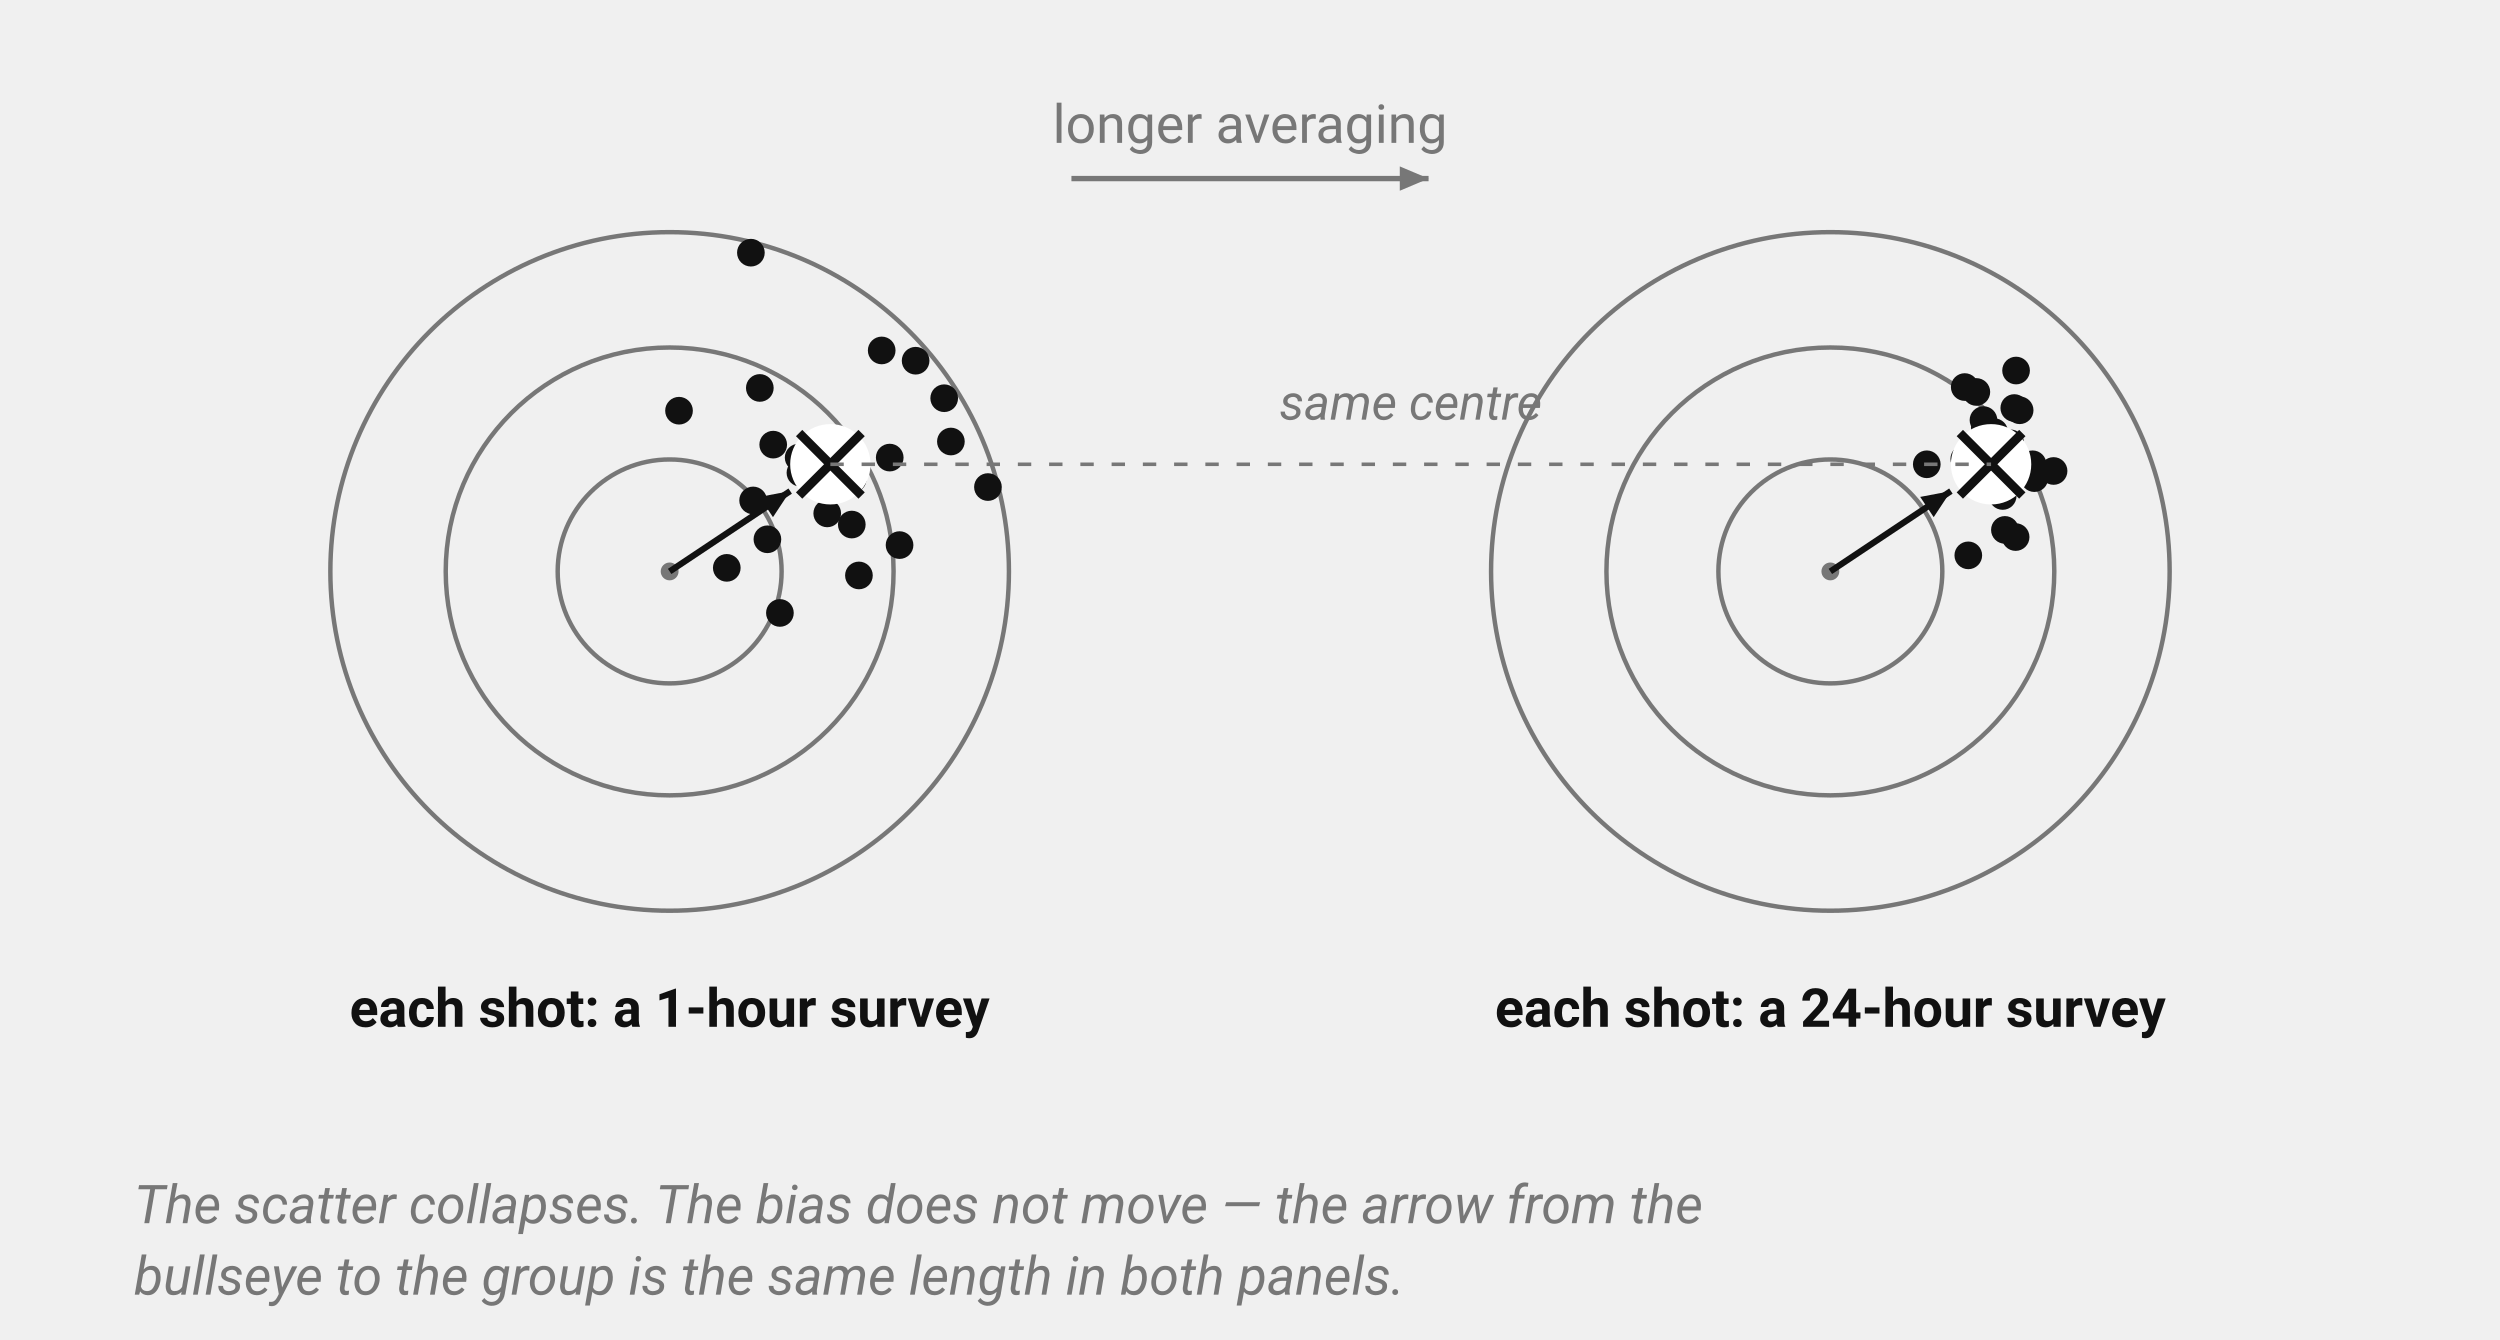
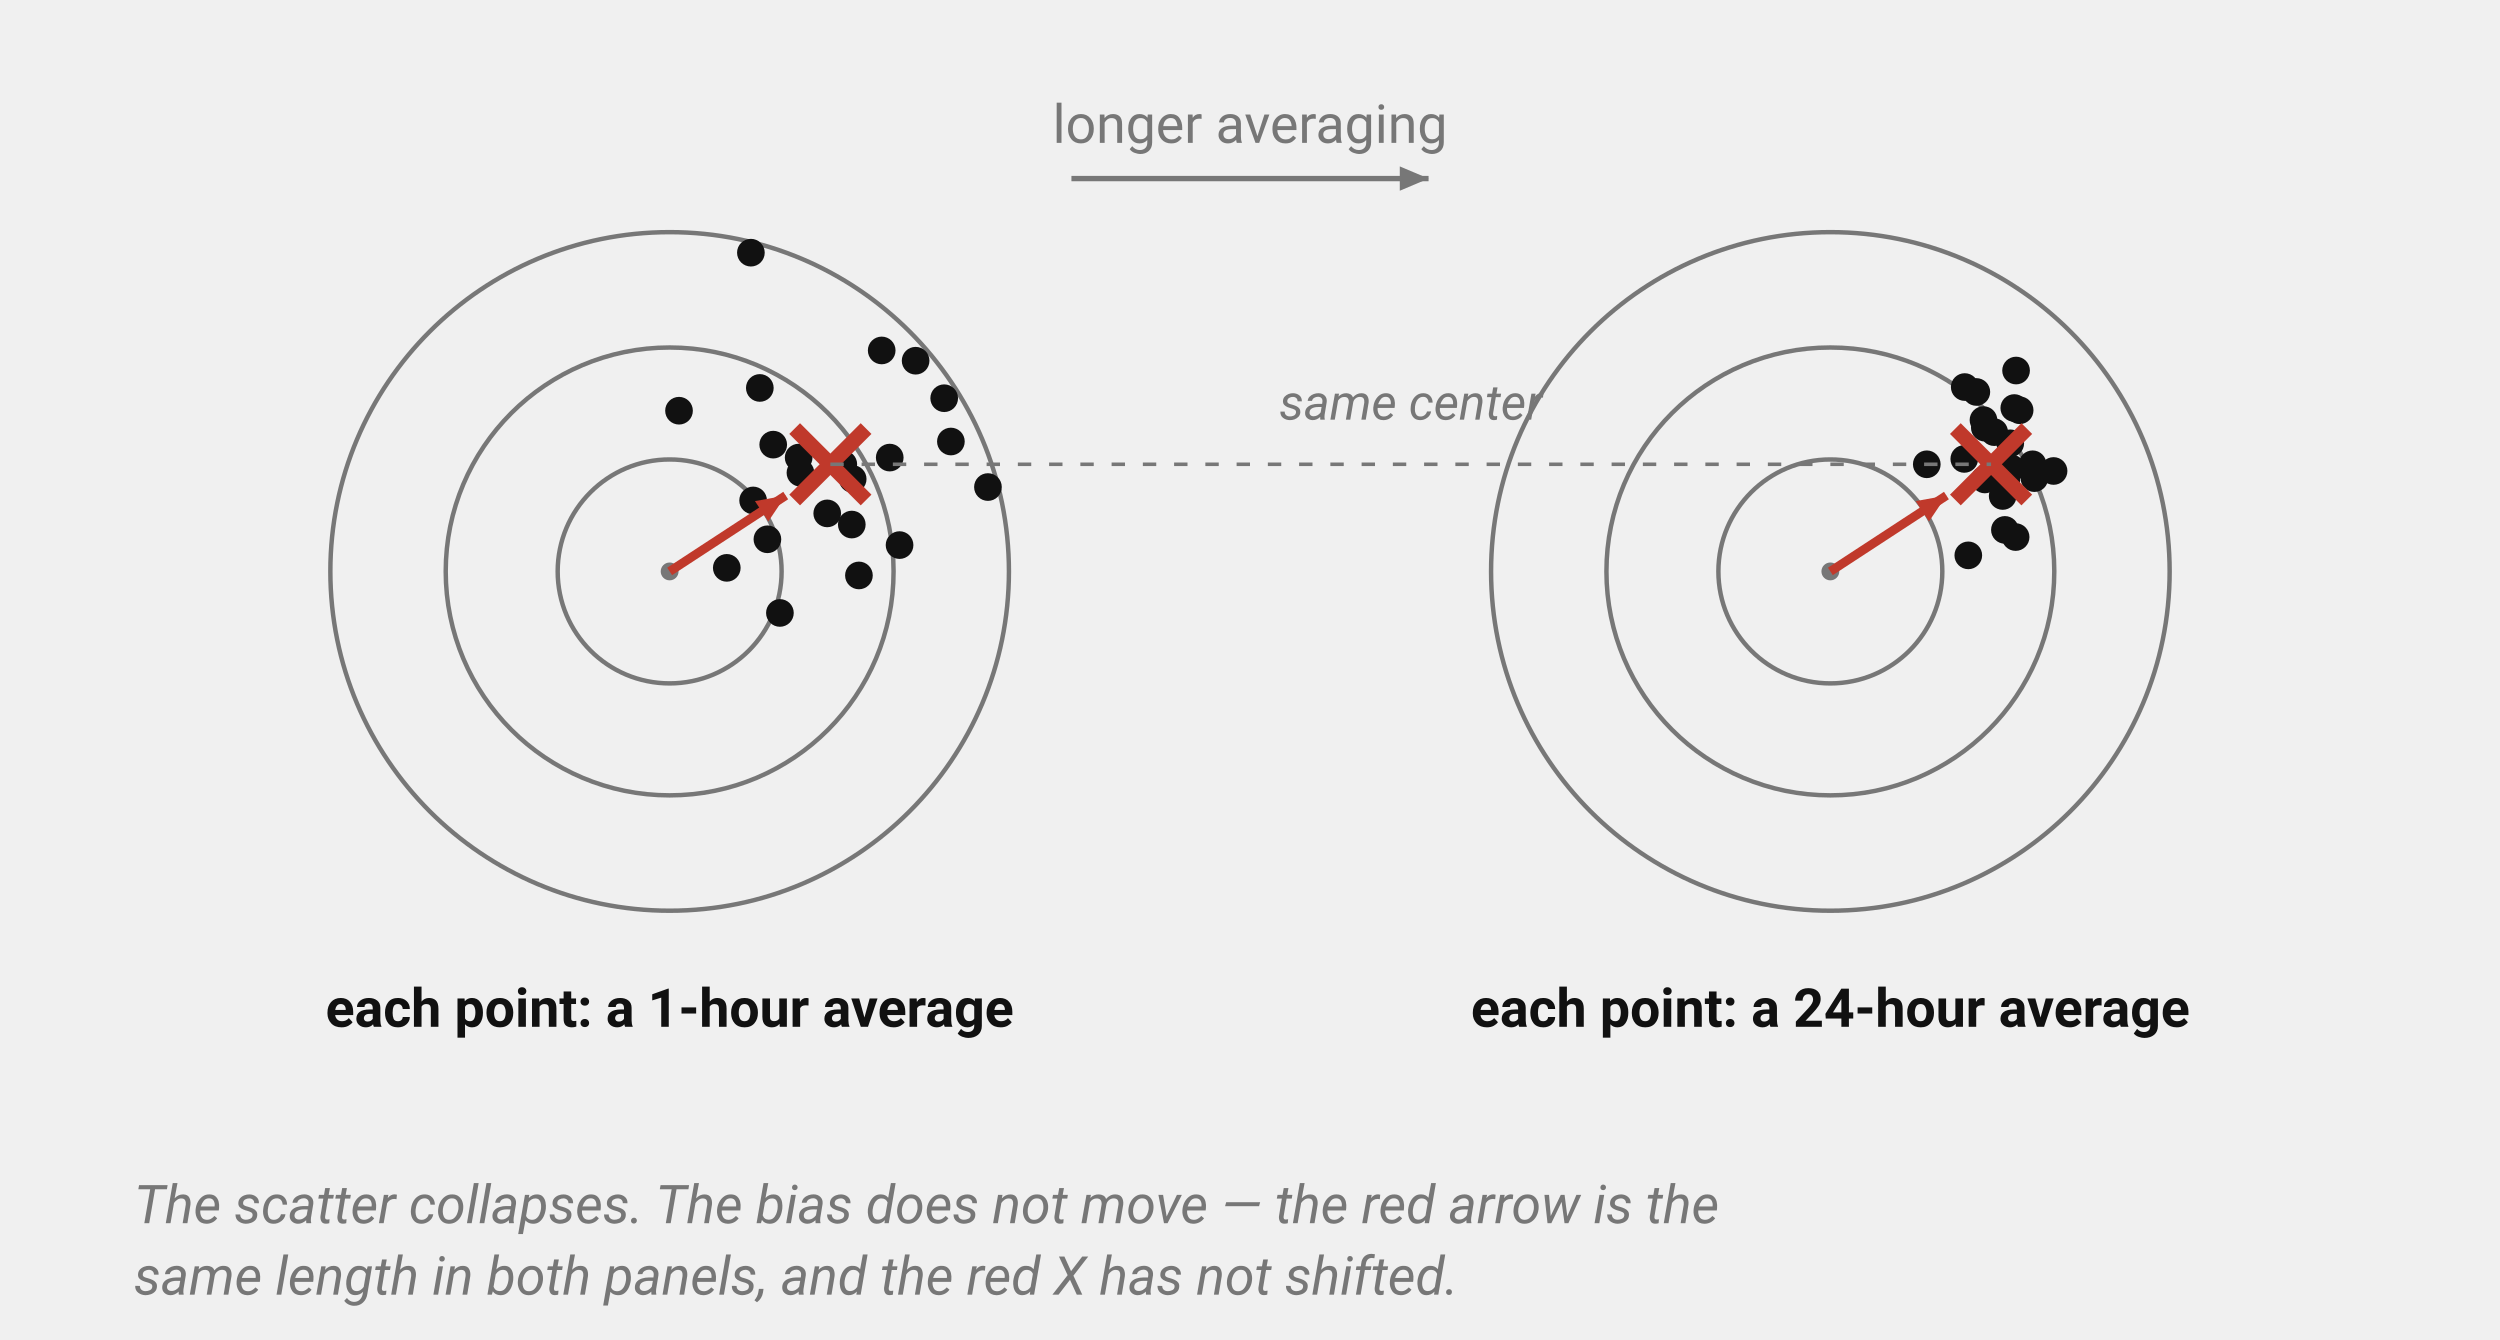
<svg xmlns="http://www.w3.org/2000/svg" width="560" height="300" viewBox="0 0 560 300" role="img">
  <circle cx="150" cy="128" r="76" fill="none" stroke="#777" stroke-width="1" />
  <circle cx="150" cy="128" r="50.16" fill="none" stroke="#777" stroke-width="1" />
  <circle cx="150" cy="128" r="25.08" fill="none" stroke="#777" stroke-width="1" />
  <circle cx="150" cy="128" r="2" fill="#777" />
  <circle cx="178.9" cy="102.5" r="3.1" fill="#111" />
  <circle cx="205.1" cy="80.8" r="3.1" fill="#111" />
  <circle cx="152.1" cy="92.0" r="3.1" fill="#111" />
  <circle cx="170.2" cy="86.9" r="3.1" fill="#111" />
  <circle cx="171.9" cy="120.8" r="3.1" fill="#111" />
  <circle cx="179.3" cy="105.9" r="3.1" fill="#111" />
  <circle cx="221.3" cy="109.1" r="3.1" fill="#111" />
  <circle cx="190.8" cy="117.5" r="3.1" fill="#111" />
  <circle cx="211.5" cy="89.2" r="3.1" fill="#111" />
  <circle cx="162.8" cy="127.2" r="3.1" fill="#111" />
  <circle cx="192.4" cy="128.9" r="3.1" fill="#111" />
  <circle cx="185.3" cy="115.0" r="3.1" fill="#111" />
  <circle cx="174.7" cy="137.3" r="3.1" fill="#111" />
  <circle cx="199.3" cy="102.5" r="3.1" fill="#111" />
  <circle cx="201.5" cy="122.1" r="3.1" fill="#111" />
  <circle cx="173.2" cy="99.6" r="3.1" fill="#111" />
  <circle cx="168.2" cy="56.6" r="3.1" fill="#111" />
  <circle cx="191.0" cy="107.3" r="3.1" fill="#111" />
  <circle cx="168.7" cy="112.1" r="3.1" fill="#111" />
  <circle cx="188.9" cy="104.0" r="3.1" fill="#111" />
  <circle cx="197.5" cy="78.5" r="3.1" fill="#111" />
  <circle cx="213.0" cy="98.9" r="3.1" fill="#111" />
-   <circle cx="186" cy="104" r="9" fill="#fff" />
-   <line x1="179" y1="97" x2="193" y2="111" stroke="#111" stroke-width="2" />
-   <line x1="179" y1="111" x2="193" y2="97" stroke="#111" stroke-width="2" />
-   <line x1="150" y1="128" x2="177" y2="110" stroke="#111" stroke-width="1.4" />
-   <polygon points="177,110 173.147,115.844 170.123,111.308" fill="#111" />
-   <text x="150" y="230" text-anchor="middle" font-family="system-ui, -apple-system, Segoe UI, Roboto, sans-serif" font-size="12" font-weight="600" fill="#111">each shot: a 1-hour survey</text>
+   <line x1="178" y1="96" x2="194" y2="112" stroke="#c0392b" stroke-width="3.4" />
+   <line x1="178" y1="112" x2="194" y2="96" stroke="#c0392b" stroke-width="3.4" />
+   <line x1="150" y1="128" x2="176" y2="111" stroke="#c0392b" stroke-width="2" />
+   <polygon points="176,111 172.095,116.81 169.112,112.247" fill="#c0392b" />
+   <text x="150" y="230" text-anchor="middle" font-family="system-ui, -apple-system, Segoe UI, Roboto, sans-serif" font-size="12" font-weight="600" fill="#111">each point: a 1-hour average</text>
  <circle cx="410" cy="128" r="76" fill="none" stroke="#777" stroke-width="1" />
  <circle cx="410" cy="128" r="50.16" fill="none" stroke="#777" stroke-width="1" />
  <circle cx="410" cy="128" r="25.08" fill="none" stroke="#777" stroke-width="1" />
  <circle cx="410" cy="128" r="2" fill="#777" />
  <circle cx="444.6" cy="95.8" r="3.1" fill="#111" />
  <circle cx="446.7" cy="96.8" r="3.1" fill="#111" />
  <circle cx="450.3" cy="99.3" r="3.1" fill="#111" />
  <circle cx="444.3" cy="94.1" r="3.1" fill="#111" />
  <circle cx="452.4" cy="91.9" r="3.1" fill="#111" />
  <circle cx="440.1" cy="86.7" r="3.1" fill="#111" />
  <circle cx="455.7" cy="107.1" r="3.1" fill="#111" />
  <circle cx="451.2" cy="91.4" r="3.1" fill="#111" />
  <circle cx="448.1" cy="104.2" r="3.1" fill="#111" />
  <circle cx="455.3" cy="104.0" r="3.1" fill="#111" />
  <circle cx="450.5" cy="104.9" r="3.1" fill="#111" />
  <circle cx="451.5" cy="120.3" r="3.1" fill="#111" />
  <circle cx="431.6" cy="104.0" r="3.1" fill="#111" />
  <circle cx="448.6" cy="111.1" r="3.1" fill="#111" />
  <circle cx="440.0" cy="102.8" r="3.1" fill="#111" />
  <circle cx="449.4" cy="107.6" r="3.1" fill="#111" />
  <circle cx="449.1" cy="118.7" r="3.1" fill="#111" />
  <circle cx="444.6" cy="107.4" r="3.1" fill="#111" />
  <circle cx="460.0" cy="105.5" r="3.1" fill="#111" />
  <circle cx="442.7" cy="87.8" r="3.1" fill="#111" />
  <circle cx="440.9" cy="124.4" r="3.1" fill="#111" />
  <circle cx="451.6" cy="83.0" r="3.1" fill="#111" />
-   <circle cx="446" cy="104" r="9" fill="#fff" />
-   <line x1="439" y1="97" x2="453" y2="111" stroke="#111" stroke-width="2" />
-   <line x1="439" y1="111" x2="453" y2="97" stroke="#111" stroke-width="2" />
-   <line x1="410" y1="128" x2="437" y2="110" stroke="#111" stroke-width="1.4" />
-   <polygon points="437,110 433.147,115.844 430.123,111.308" fill="#111" />
-   <text x="410" y="230" text-anchor="middle" font-family="system-ui, -apple-system, Segoe UI, Roboto, sans-serif" font-size="12" font-weight="600" fill="#111">each shot: a 24-hour survey</text>
+   <line x1="438" y1="96" x2="454" y2="112" stroke="#c0392b" stroke-width="3.4" />
+   <line x1="438" y1="112" x2="454" y2="96" stroke="#c0392b" stroke-width="3.4" />
+   <line x1="410" y1="128" x2="436" y2="111" stroke="#c0392b" stroke-width="2" />
+   <polygon points="436,111 432.095,116.81 429.112,112.247" fill="#c0392b" />
+   <text x="410" y="230" text-anchor="middle" font-family="system-ui, -apple-system, Segoe UI, Roboto, sans-serif" font-size="12" font-weight="600" fill="#111">each point: a 24-hour average</text>
  <line x1="186" y1="104" x2="446" y2="104" stroke="#777" stroke-width="0.8" stroke-dasharray="3 4" />
-   <text x="316" y="94" text-anchor="middle" font-family="system-ui, -apple-system, Segoe UI, Roboto, sans-serif" font-size="11" font-weight="400" fill="#777" font-style="italic">same centre</text>
+   <text x="316" y="94" text-anchor="middle" font-family="system-ui, -apple-system, Segoe UI, Roboto, sans-serif" font-size="11" font-weight="400" fill="#777" font-style="italic">same center</text>
  <line x1="240" y1="40" x2="320" y2="40" stroke="#777" stroke-width="1.2" />
  <polygon points="320,40 313.553,42.726 313.553,37.274" fill="#777" />
  <text x="280" y="32" text-anchor="middle" font-family="system-ui, -apple-system, Segoe UI, Roboto, sans-serif" font-size="12" font-weight="400" fill="#777">longer averaging</text>
-   <text x="30" y="274" text-anchor="start" font-family="system-ui, -apple-system, Segoe UI, Roboto, sans-serif" font-size="12" font-weight="400" fill="#777" font-style="italic">The scatter collapses. The bias does not move — the arrow from the</text>
-   <text x="30" y="290" text-anchor="start" font-family="system-ui, -apple-system, Segoe UI, Roboto, sans-serif" font-size="12" font-weight="400" fill="#777" font-style="italic">bullseye to the group is the same length in both panels.</text>
+   <text x="30" y="274" text-anchor="start" font-family="system-ui, -apple-system, Segoe UI, Roboto, sans-serif" font-size="12" font-weight="400" fill="#777" font-style="italic">The scatter collapses. The bias does not move — the red arrow is the</text>
+   <text x="30" y="290" text-anchor="start" font-family="system-ui, -apple-system, Segoe UI, Roboto, sans-serif" font-size="12" font-weight="400" fill="#777" font-style="italic">same length in both panels, and the red X has not shifted.</text>
</svg>
